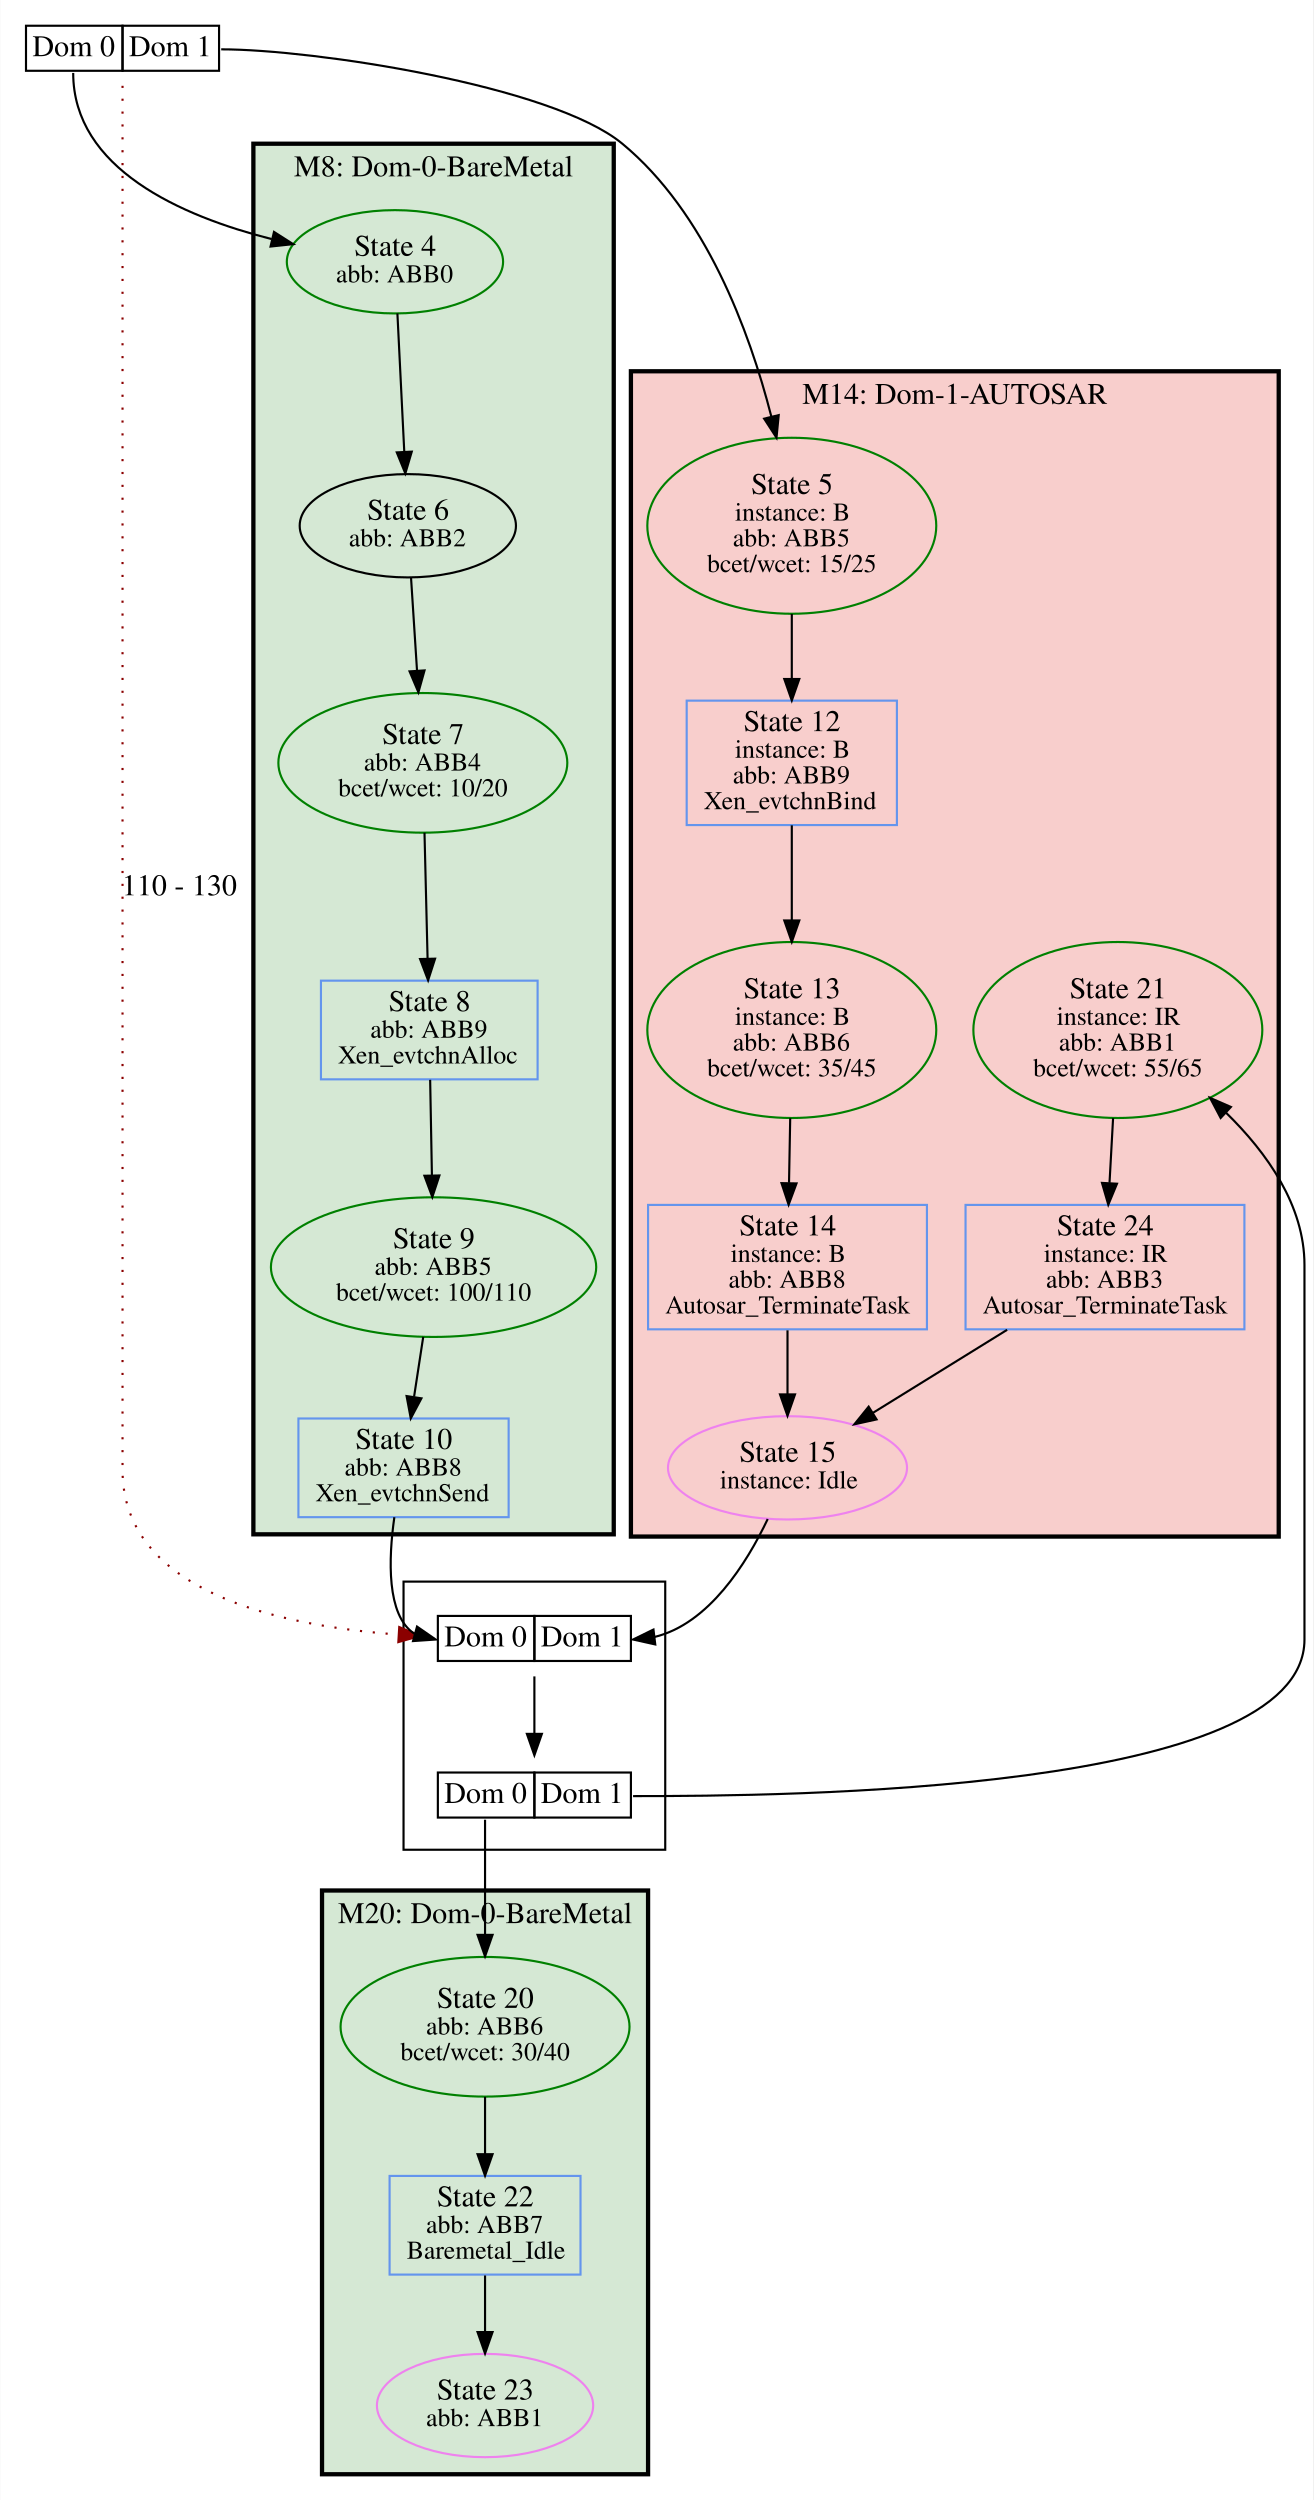
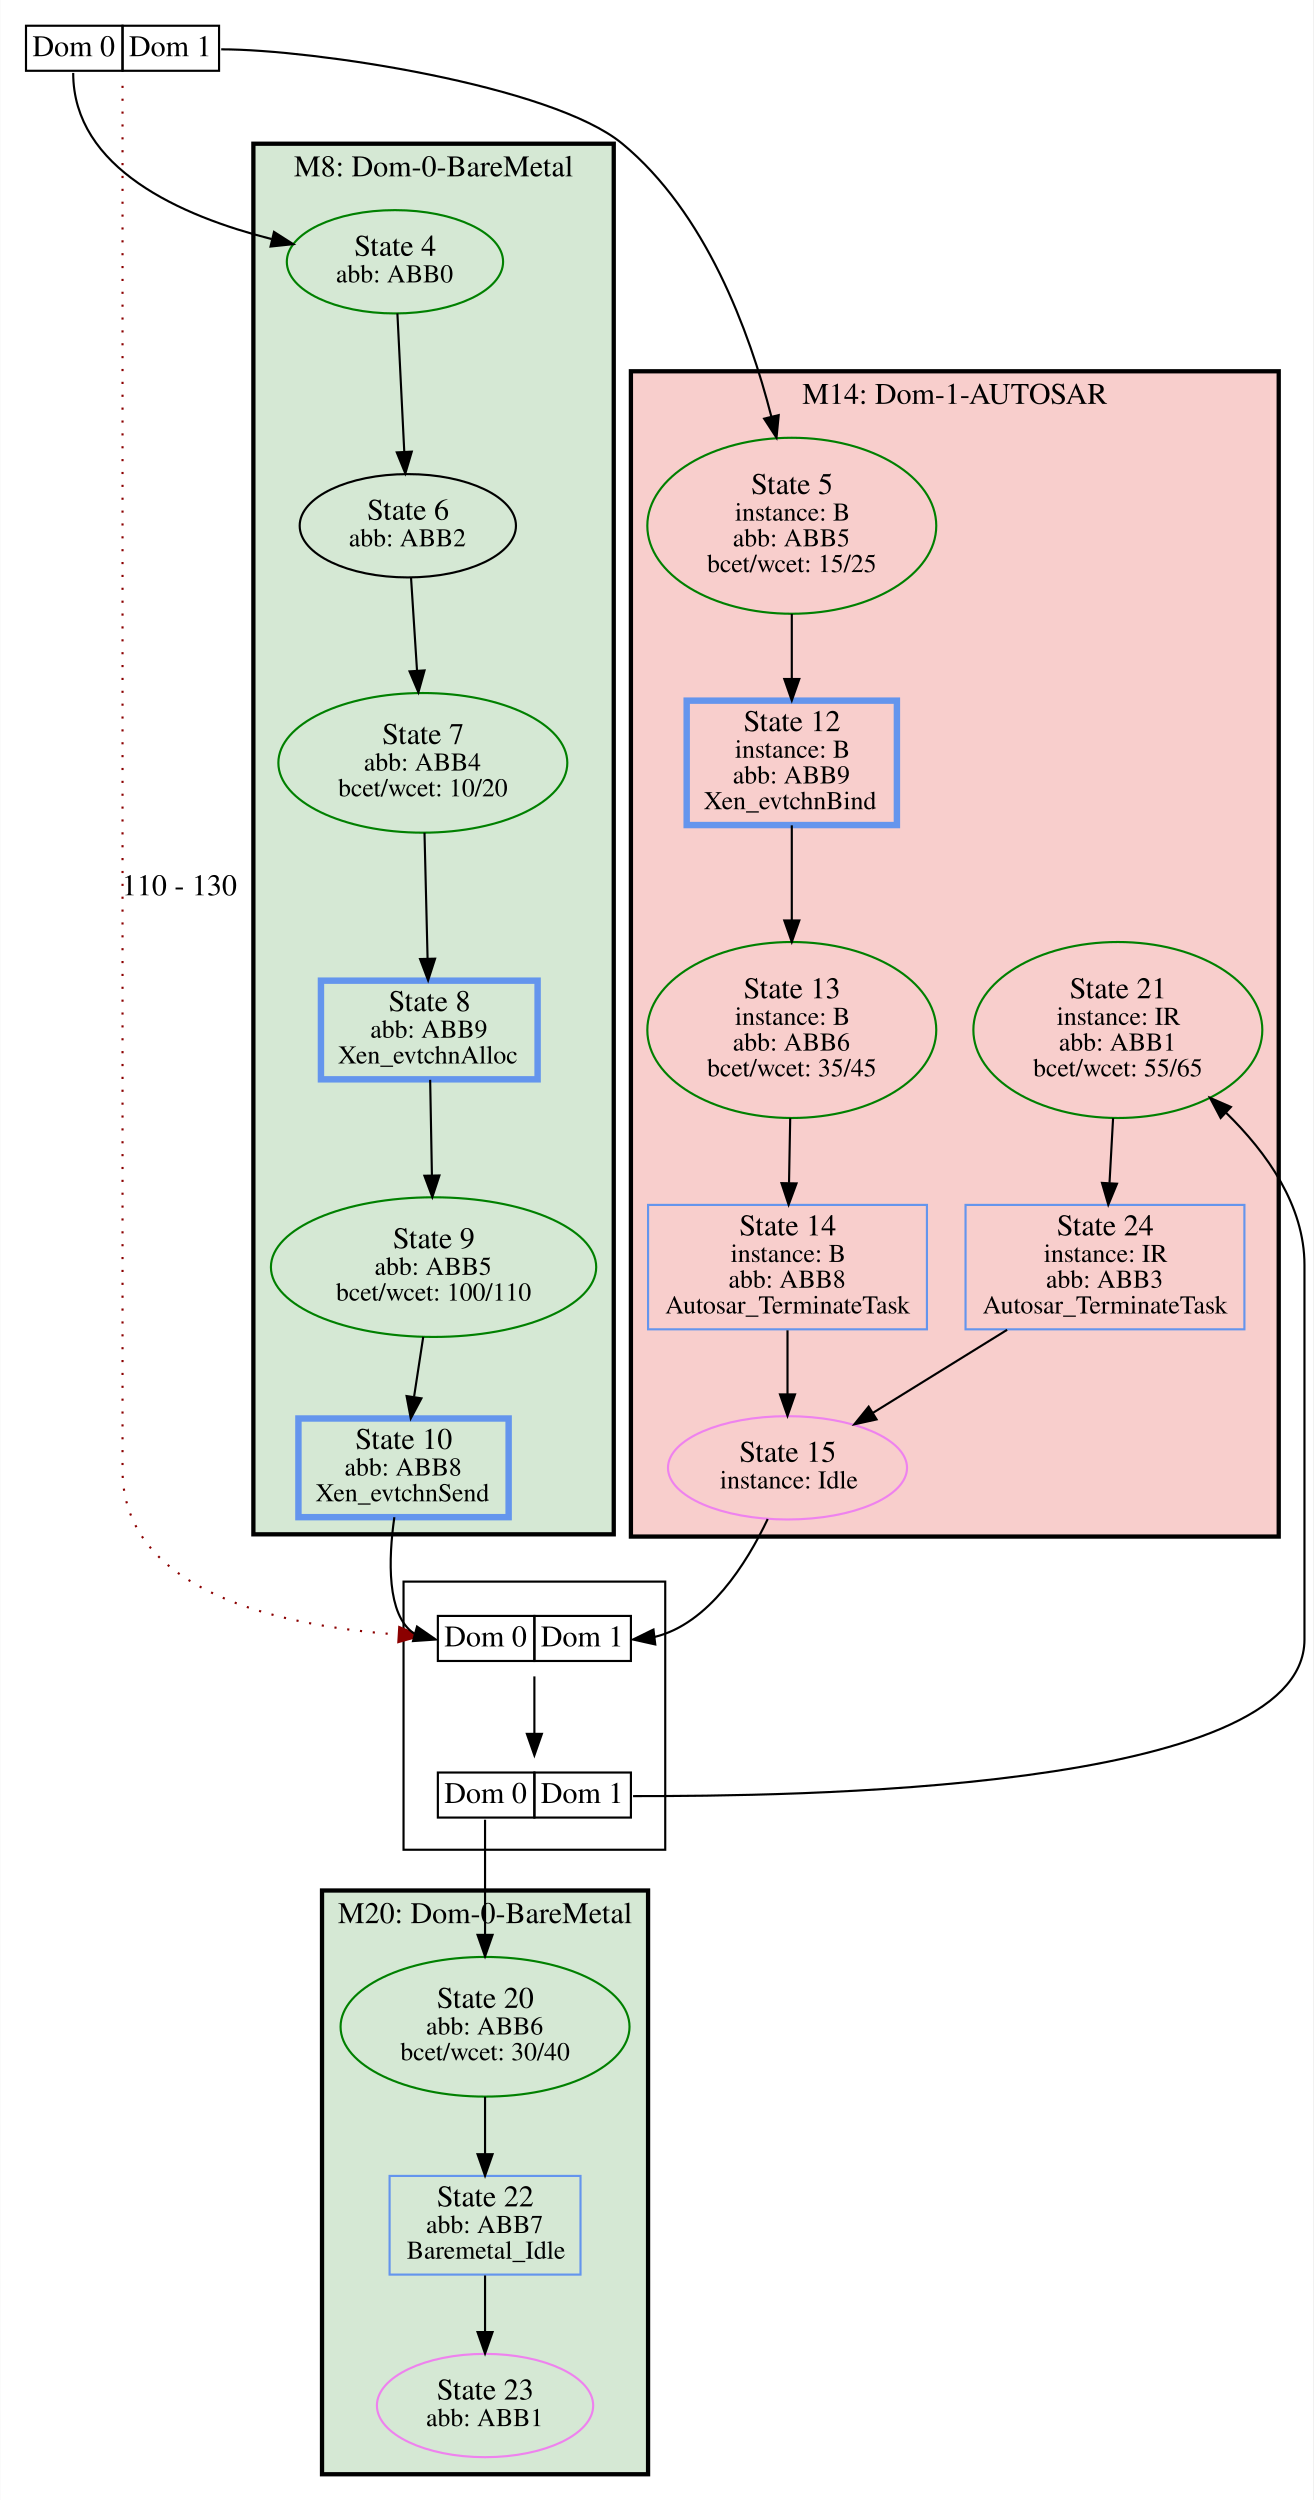
<svg xmlns="http://www.w3.org/2000/svg" xmlns:xlink="http://www.w3.org/1999/xlink" width="612pt" height="1165pt" viewBox="0.00 0.00 612.00 1165.46">
  <g id="graph0" class="graph" transform="scale(1 1) rotate(0) translate(4 1161.46)">
    <polygon fill="white" stroke="transparent" points="-4,4 -4,-1161.46 608,-1161.46 608,4 -4,4" />
    <g id="clust1" class="cluster">
      <polygon fill="#d5e8d4" stroke="black" stroke-width="2" points="114,-446.18 114,-1094.46 282,-1094.46 282,-446.18 114,-446.18" />
      <text text-anchor="middle" x="198" y="-1079.26" font-family="Times,serif" font-size="14.00">M8: Dom-0-BareMetal</text>
    </g>
    <g id="clust2" class="cluster">
      <polygon fill="#f8cecc" stroke="black" stroke-width="2" points="290,-445.14 290,-988.38 592,-988.38 592,-445.14 290,-445.14" />
      <text text-anchor="middle" x="441" y="-973.18" font-family="Times,serif" font-size="14.00">M14: Dom-1-AUTOSAR</text>
    </g>
    <g id="clust3" class="cluster">
      <polygon fill="#d5e8d4" stroke="black" stroke-width="2" points="146,-8 146,-280.14 298,-280.14 298,-8 146,-8" />
      <text text-anchor="middle" x="222" y="-264.94" font-family="Times,serif" font-size="14.00">M20: Dom-0-BareMetal</text>
    </g>
    <g id="clust4" class="cluster">
      <polygon fill="none" stroke="black" points="184,-299.14 184,-424.14 306,-424.14 306,-299.14 184,-299.14" />
    </g>
    <g id="node1" class="node">
      <g id="a_node1">
        <a xlink:title="1">
          <polygon fill="none" stroke="black" points="8,-1128.46 8,-1149.46 53,-1149.46 53,-1128.46 8,-1128.46" />
          <text text-anchor="start" x="11" y="-1135.26" font-family="Times,serif" font-size="14.00">Dom 0</text>
          <polygon fill="none" stroke="black" points="53,-1128.46 53,-1149.46 98,-1149.46 98,-1128.46 53,-1128.46" />
          <text text-anchor="start" x="56" y="-1135.26" font-family="Times,serif" font-size="14.00">Dom 1</text>
        </a>
      </g>
    </g>
    <g id="node2" class="node">
      <g id="a_node2">
        <a xlink:title="2">
          <ellipse fill="none" stroke="green" cx="180" cy="-1039.42" rx="50.41" ry="24.08" />
          <text text-anchor="start" x="161" y="-1042.22" font-family="Times,serif" font-size="14.00">State 4</text>
          <text text-anchor="start" x="152.5" y="-1029.82" font-family="Times,serif" font-size="12.00">abb: ABB0</text>
        </a>
      </g>
    </g>
    <g id="edge1" class="edge">
      <path fill="none" stroke="black" d="M30,-1127.46C30,-1082.86 80.22,-1060.73 122.54,-1050" />
      <polygon fill="black" stroke="black" points="123.61,-1053.35 132.54,-1047.64 122,-1046.53 123.61,-1053.35" />
    </g>
    <g id="node8" class="node">
      <g id="a_node8">
        <a xlink:title="9">
          <ellipse fill="none" stroke="green" cx="365" cy="-916.36" rx="67.35" ry="41.02" />
          <text text-anchor="start" x="346" y="-931.16" font-family="Times,serif" font-size="14.00">State 5</text>
          <text text-anchor="start" x="338.5" y="-918.76" font-family="Times,serif" font-size="12.00">instance: B</text>
          <text text-anchor="start" x="337.5" y="-906.76" font-family="Times,serif" font-size="12.00">abb: ABB5</text>
          <text text-anchor="start" x="325.5" y="-894.76" font-family="Times,serif" font-size="12.00">bcet/wcet: 15/25</text>
        </a>
      </g>
    </g>
    <g id="edge2" class="edge">
      <path fill="none" stroke="black" d="M99,-1138.46C141.69,-1138.46 253.11,-1121.67 286,-1094.46 324.74,-1062.41 345.17,-1007.49 355.46,-967.28" />
      <polygon fill="black" stroke="black" points="358.9,-967.94 357.87,-957.4 352.1,-966.29 358.9,-967.94" />
    </g>
    <g id="node18" class="node">
      <g id="a_node18">
        <a xlink:title="15">
          <polygon fill="none" stroke="black" points="200,-387.14 200,-408.14 245,-408.14 245,-387.14 200,-387.14" />
          <text text-anchor="start" x="203" y="-393.94" font-family="Times,serif" font-size="14.00">Dom 0</text>
          <polygon fill="none" stroke="black" points="245,-387.14 245,-408.14 290,-408.14 290,-387.14 245,-387.14" />
          <text text-anchor="start" x="248" y="-393.94" font-family="Times,serif" font-size="14.00">Dom 1</text>
        </a>
      </g>
    </g>
    <g id="edge3" class="edge">
      <path fill="none" stroke="darkred" stroke-dasharray="1,5" d="M53,-1121.46C53,-1101.9 53,-1068.84 53,-1040.42 53,-1040.42 53,-1040.42 53,-476.18 53,-419.63 125.63,-403.5 181.55,-399.46" />
      <polygon fill="darkred" stroke="darkred" points="182,-402.94 191.77,-398.84 181.58,-395.95 182,-402.94" />
      <text text-anchor="middle" x="79.5" y="-744.1" font-family="Times,serif" font-size="14.00">110 - 130</text>
    </g>
    <g id="node3" class="node">
      <g id="a_node3">
        <a xlink:title="3">
          <ellipse fill="none" stroke="black" cx="186" cy="-916.36" rx="50.41" ry="24.08" />
          <text text-anchor="start" x="167" y="-919.16" font-family="Times,serif" font-size="14.00">State 6</text>
          <text text-anchor="start" x="158.5" y="-906.76" font-family="Times,serif" font-size="12.00">abb: ABB2</text>
        </a>
      </g>
    </g>
    <g id="edge4" class="edge">
      <path fill="none" stroke="black" d="M181.14,-1015.36C182.05,-997.14 183.32,-971.44 184.34,-950.93" />
      <polygon fill="black" stroke="black" points="187.84,-950.91 184.84,-940.75 180.85,-950.56 187.84,-950.91" />
    </g>
    <g id="node4" class="node">
      <g id="a_node4">
        <a xlink:title="4">
          <ellipse fill="none" stroke="green" cx="193" cy="-805.83" rx="67.35" ry="32.55" />
          <text text-anchor="start" x="174" y="-814.63" font-family="Times,serif" font-size="14.00">State 7</text>
          <text text-anchor="start" x="165.5" y="-802.23" font-family="Times,serif" font-size="12.00">abb: ABB4</text>
          <text text-anchor="start" x="153.5" y="-790.23" font-family="Times,serif" font-size="12.00">bcet/wcet: 10/20</text>
        </a>
      </g>
    </g>
    <g id="edge5" class="edge">
      <path fill="none" stroke="black" d="M187.5,-892.08C188.31,-879.55 189.33,-863.7 190.27,-849.08" />
      <polygon fill="black" stroke="black" points="193.79,-848.92 190.94,-838.72 186.81,-848.47 193.79,-848.92" />
    </g>
    <g id="node5" class="node">
      <g id="a_node5">
        <a xlink:title="5">
-           <polygon fill="none" stroke="cornflowerblue" points="246.5,-704.29 145.5,-704.29 145.5,-658.29 246.5,-658.29 246.5,-704.29" />
+           <polygon fill="none" stroke="cornflowerblue" stroke-width="3" points="246.5,-704.29 145.5,-704.29 145.5,-658.29 246.5,-658.29 246.5,-704.29" />
          <text text-anchor="start" x="177" y="-690.09" font-family="Times,serif" font-size="14.00">State 8</text>
          <text text-anchor="start" x="168.5" y="-677.69" font-family="Times,serif" font-size="12.00">abb: ABB9</text>
          <text text-anchor="start" x="153.5" y="-665.69" font-family="Times,serif" font-size="12.00">Xen_evtchnAlloc</text>
        </a>
      </g>
    </g>
    <g id="edge6" class="edge">
      <path fill="none" stroke="black" d="M193.77,-773.27C194.21,-755.25 194.77,-732.7 195.21,-714.56" />
      <polygon fill="black" stroke="black" points="198.71,-714.54 195.46,-704.46 191.71,-714.37 198.71,-714.54" />
    </g>
    <g id="node6" class="node">
      <g id="a_node6">
        <a xlink:title="6">
          <ellipse fill="none" stroke="green" cx="198" cy="-570.75" rx="75.82" ry="32.55" />
          <text text-anchor="start" x="179" y="-579.55" font-family="Times,serif" font-size="14.00">State 9</text>
          <text text-anchor="start" x="170.5" y="-567.15" font-family="Times,serif" font-size="12.00">abb: ABB5</text>
          <text text-anchor="start" x="152.5" y="-555.15" font-family="Times,serif" font-size="12.00">bcet/wcet: 100/110</text>
        </a>
      </g>
    </g>
    <g id="edge7" class="edge">
      <path fill="none" stroke="black" d="M196.41,-658.06C196.65,-645.26 196.95,-628.76 197.23,-613.61" />
      <polygon fill="black" stroke="black" points="200.73,-613.47 197.42,-603.41 193.73,-613.34 200.73,-613.47" />
    </g>
    <g id="node7" class="node">
      <g id="a_node7">
        <a xlink:title="7">
-           <polygon fill="none" stroke="cornflowerblue" points="233,-500.18 135,-500.18 135,-454.18 233,-454.18 233,-500.18" />
+           <polygon fill="none" stroke="cornflowerblue" stroke-width="3" points="233,-500.18 135,-500.18 135,-454.18 233,-454.18 233,-500.18" />
          <text text-anchor="start" x="161.5" y="-485.98" font-family="Times,serif" font-size="14.00">State 10</text>
          <text text-anchor="start" x="156.5" y="-473.58" font-family="Times,serif" font-size="12.00">abb: ABB8</text>
          <text text-anchor="start" x="143" y="-461.58" font-family="Times,serif" font-size="12.00">Xen_evtchnSend</text>
        </a>
      </g>
    </g>
    <g id="edge8" class="edge">
      <path fill="none" stroke="black" d="M193.18,-538.23C191.81,-529.24 190.31,-519.42 188.92,-510.38" />
      <polygon fill="black" stroke="black" points="192.34,-509.58 187.37,-500.22 185.42,-510.64 192.34,-509.58" />
    </g>
    <g id="edge9" class="edge">
      <path fill="none" stroke="black" d="M179.72,-454.16C176.97,-434.79 176,-408.4 189,-399.9" />
      <polygon fill="black" stroke="black" points="190.29,-403.17 199,-397.14 188.43,-396.42 190.29,-403.17" />
    </g>
    <g id="node9" class="node">
      <g id="a_node9">
        <a xlink:title="10">
-           <polygon fill="none" stroke="cornflowerblue" points="414,-834.83 316,-834.83 316,-776.83 414,-776.83 414,-834.83" />
+           <polygon fill="none" stroke="cornflowerblue" stroke-width="3" points="414,-834.83 316,-834.83 316,-776.83 414,-776.83 414,-834.83" />
          <text text-anchor="start" x="342.5" y="-820.63" font-family="Times,serif" font-size="14.00">State 12</text>
          <text text-anchor="start" x="338.5" y="-808.23" font-family="Times,serif" font-size="12.00">instance: B</text>
          <text text-anchor="start" x="337.5" y="-796.23" font-family="Times,serif" font-size="12.00">abb: ABB9</text>
          <text text-anchor="start" x="324" y="-784.23" font-family="Times,serif" font-size="12.00">Xen_evtchnBind</text>
        </a>
      </g>
    </g>
    <g id="edge10" class="edge">
      <path fill="none" stroke="black" d="M365,-875.26C365,-865.41 365,-854.9 365,-845.14" />
      <polygon fill="black" stroke="black" points="368.5,-844.91 365,-834.91 361.5,-844.91 368.5,-844.91" />
    </g>
    <g id="node10" class="node">
      <g id="a_node10">
        <a xlink:title="11">
          <ellipse fill="none" stroke="green" cx="365" cy="-681.29" rx="67.35" ry="41.02" />
          <text text-anchor="start" x="342.5" y="-696.09" font-family="Times,serif" font-size="14.00">State 13</text>
          <text text-anchor="start" x="338.5" y="-683.69" font-family="Times,serif" font-size="12.00">instance: B</text>
          <text text-anchor="start" x="337.5" y="-671.69" font-family="Times,serif" font-size="12.00">abb: ABB6</text>
          <text text-anchor="start" x="325.5" y="-659.69" font-family="Times,serif" font-size="12.00">bcet/wcet: 35/45</text>
        </a>
      </g>
    </g>
    <g id="edge11" class="edge">
      <path fill="none" stroke="black" d="M365,-776.71C365,-763.62 365,-747.64 365,-732.58" />
      <polygon fill="black" stroke="black" points="368.5,-732.34 365,-722.34 361.5,-732.34 368.5,-732.34" />
    </g>
    <g id="node11" class="node">
      <g id="a_node11">
        <a xlink:title="12">
          <polygon fill="none" stroke="cornflowerblue" points="428,-599.75 298,-599.75 298,-541.75 428,-541.75 428,-599.75" />
          <text text-anchor="start" x="340.5" y="-585.55" font-family="Times,serif" font-size="14.00">State 14</text>
          <text text-anchor="start" x="336.5" y="-573.15" font-family="Times,serif" font-size="12.00">instance: B</text>
          <text text-anchor="start" x="335.5" y="-561.15" font-family="Times,serif" font-size="12.00">abb: ABB8</text>
          <text text-anchor="start" x="306" y="-549.15" font-family="Times,serif" font-size="12.00">Autosar_TerminateTask</text>
        </a>
      </g>
    </g>
    <g id="edge12" class="edge">
      <path fill="none" stroke="black" d="M364.26,-640.18C364.08,-630.33 363.89,-619.82 363.71,-610.06" />
      <polygon fill="black" stroke="black" points="367.2,-609.77 363.52,-599.84 360.2,-609.9 367.2,-609.77" />
    </g>
    <g id="node12" class="node">
      <g id="a_node12">
        <a xlink:title="13">
          <ellipse fill="none" stroke="violet" cx="363" cy="-477.18" rx="55.72" ry="24.08" />
          <text text-anchor="start" x="340.5" y="-479.98" font-family="Times,serif" font-size="14.00">State 15</text>
          <text text-anchor="start" x="331.5" y="-467.58" font-family="Times,serif" font-size="12.00">instance: Idle</text>
        </a>
      </g>
    </g>
    <g id="edge13" class="edge">
      <path fill="none" stroke="black" d="M363,-541.28C363,-531.87 363,-521.32 363,-511.58" />
      <polygon fill="black" stroke="black" points="366.5,-511.41 363,-501.41 359.5,-511.41 366.5,-511.41" />
    </g>
    <g id="edge14" class="edge">
      <path fill="none" stroke="black" d="M353.78,-453.32C343.94,-432.62 326.27,-404.45 301.04,-398.34" />
      <polygon fill="black" stroke="black" points="301.35,-394.85 291,-397.14 300.51,-401.8 301.35,-394.85" />
    </g>
    <g id="node13" class="node">
      <g id="a_node13">
        <a xlink:title="21">
          <ellipse fill="none" stroke="green" cx="517" cy="-681.29" rx="67.35" ry="41.02" />
          <text text-anchor="start" x="494.5" y="-696.09" font-family="Times,serif" font-size="14.00">State 21</text>
          <text text-anchor="start" x="488.5" y="-683.69" font-family="Times,serif" font-size="12.00">instance: IR</text>
          <text text-anchor="start" x="489.5" y="-671.69" font-family="Times,serif" font-size="12.00">abb: ABB1</text>
          <text text-anchor="start" x="477.5" y="-659.69" font-family="Times,serif" font-size="12.00">bcet/wcet: 55/65</text>
        </a>
      </g>
    </g>
    <g id="node14" class="node">
      <g id="a_node14">
        <a xlink:title="22">
          <polygon fill="none" stroke="cornflowerblue" points="576,-599.75 446,-599.75 446,-541.75 576,-541.75 576,-599.75" />
          <text text-anchor="start" x="488.5" y="-585.55" font-family="Times,serif" font-size="14.00">State 24</text>
          <text text-anchor="start" x="482.5" y="-573.15" font-family="Times,serif" font-size="12.00">instance: IR</text>
          <text text-anchor="start" x="483.5" y="-561.15" font-family="Times,serif" font-size="12.00">abb: ABB3</text>
          <text text-anchor="start" x="454" y="-549.15" font-family="Times,serif" font-size="12.00">Autosar_TerminateTask</text>
        </a>
      </g>
    </g>
    <g id="edge20" class="edge">
      <path fill="none" stroke="black" d="M514.78,-640.18C514.24,-630.33 513.66,-619.82 513.12,-610.06" />
      <polygon fill="black" stroke="black" points="516.6,-609.63 512.55,-599.84 509.61,-610.01 516.6,-609.63" />
    </g>
    <g id="edge21" class="edge">
      <path fill="none" stroke="black" d="M465.39,-541.53C445.35,-529.13 422.05,-514.71 402.74,-502.76" />
      <polygon fill="black" stroke="black" points="404.52,-499.75 394.17,-497.47 400.83,-505.7 404.52,-499.75" />
    </g>
    <g id="node15" class="node">
      <g id="a_node15">
        <a xlink:title="17">
          <ellipse fill="none" stroke="green" cx="222" cy="-216.61" rx="67.35" ry="32.55" />
          <text text-anchor="start" x="199.5" y="-225.41" font-family="Times,serif" font-size="14.00">State 20</text>
          <text text-anchor="start" x="194.5" y="-213.01" font-family="Times,serif" font-size="12.00">abb: ABB6</text>
          <text text-anchor="start" x="182.5" y="-201.01" font-family="Times,serif" font-size="12.00">bcet/wcet: 30/40</text>
        </a>
      </g>
    </g>
    <g id="node16" class="node">
      <g id="a_node16">
        <a xlink:title="18">
          <polygon fill="none" stroke="cornflowerblue" points="266.5,-147.08 177.5,-147.08 177.5,-101.08 266.5,-101.08 266.5,-147.08" />
          <text text-anchor="start" x="199.5" y="-132.88" font-family="Times,serif" font-size="14.00">State 22</text>
          <text text-anchor="start" x="194.5" y="-120.48" font-family="Times,serif" font-size="12.00">abb: ABB7</text>
          <text text-anchor="start" x="185.5" y="-108.48" font-family="Times,serif" font-size="12.00">Baremetal_Idle</text>
        </a>
      </g>
    </g>
    <g id="edge18" class="edge">
      <path fill="none" stroke="black" d="M222,-183.95C222,-175.32 222,-165.97 222,-157.31" />
      <polygon fill="black" stroke="black" points="225.5,-157.19 222,-147.19 218.5,-157.19 225.5,-157.19" />
    </g>
    <g id="node17" class="node">
      <g id="a_node17">
        <a xlink:title="19">
          <ellipse fill="none" stroke="violet" cx="222" cy="-40.04" rx="50.41" ry="24.08" />
          <text text-anchor="start" x="199.5" y="-42.84" font-family="Times,serif" font-size="14.00">State 23</text>
          <text text-anchor="start" x="194.5" y="-30.44" font-family="Times,serif" font-size="12.00">abb: ABB1</text>
        </a>
      </g>
    </g>
    <g id="edge19" class="edge">
      <path fill="none" stroke="black" d="M222,-100.67C222,-92.55 222,-83.2 222,-74.35" />
      <polygon fill="black" stroke="black" points="225.5,-74.29 222,-64.29 218.5,-74.29 225.5,-74.29" />
    </g>
    <g id="node19" class="node">
      <g id="a_node19">
        <a xlink:title="16">
          <polygon fill="none" stroke="black" points="200,-314.14 200,-335.14 245,-335.14 245,-314.14 200,-314.14" />
          <text text-anchor="start" x="203" y="-320.94" font-family="Times,serif" font-size="14.00">Dom 0</text>
          <polygon fill="none" stroke="black" points="245,-314.14 245,-335.14 290,-335.14 290,-314.14 245,-314.14" />
          <text text-anchor="start" x="248" y="-320.94" font-family="Times,serif" font-size="14.00">Dom 1</text>
        </a>
      </g>
    </g>
    <g id="edge15" class="edge">
      <path fill="none" stroke="black" d="M245,-379.95C245,-371.93 245,-362.18 245,-353.21" />
      <polygon fill="black" stroke="black" points="248.5,-353.17 245,-343.17 241.5,-353.17 248.5,-353.17" />
    </g>
    <g id="edge17" class="edge">
      <path fill="none" stroke="black" d="M291,-324.14C362.42,-324.14 604,-325.71 604,-397.14 604,-571.75 604,-571.75 604,-571.75 604,-599.37 586.63,-623.98 567.41,-642.75" />
      <polygon fill="black" stroke="black" points="564.93,-640.28 559.99,-649.65 569.7,-645.41 564.93,-640.28" />
    </g>
    <g id="edge16" class="edge">
      <path fill="none" stroke="black" d="M222,-313.14C222,-295.56 222,-276.16 222,-259.46" />
      <polygon fill="black" stroke="black" points="225.5,-259.45 222,-249.45 218.5,-259.45 225.5,-259.45" />
    </g>
  </g>
</svg>
